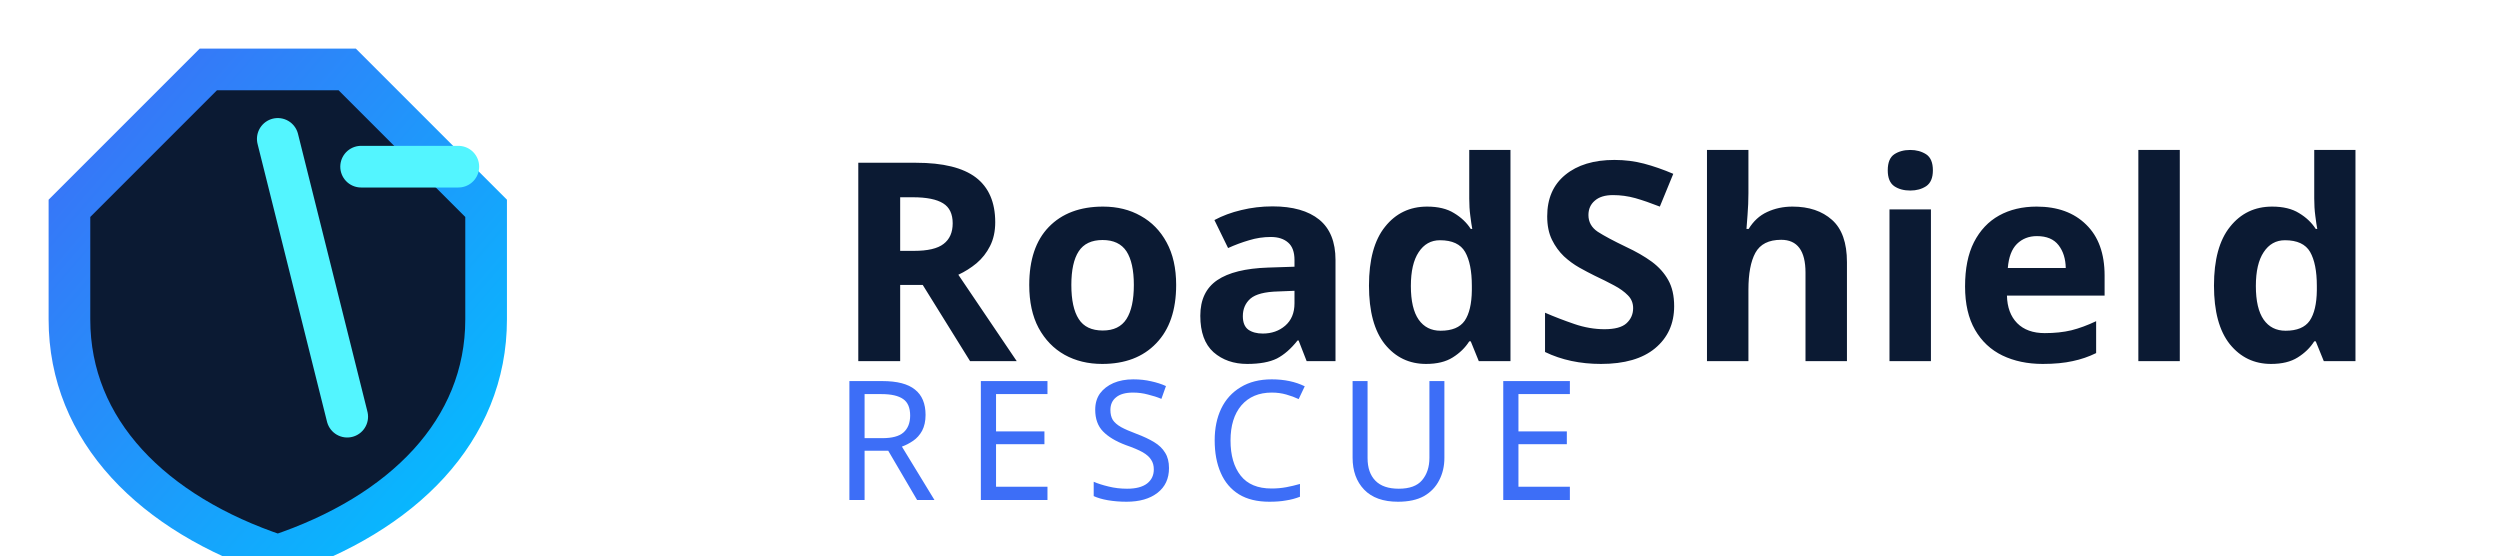
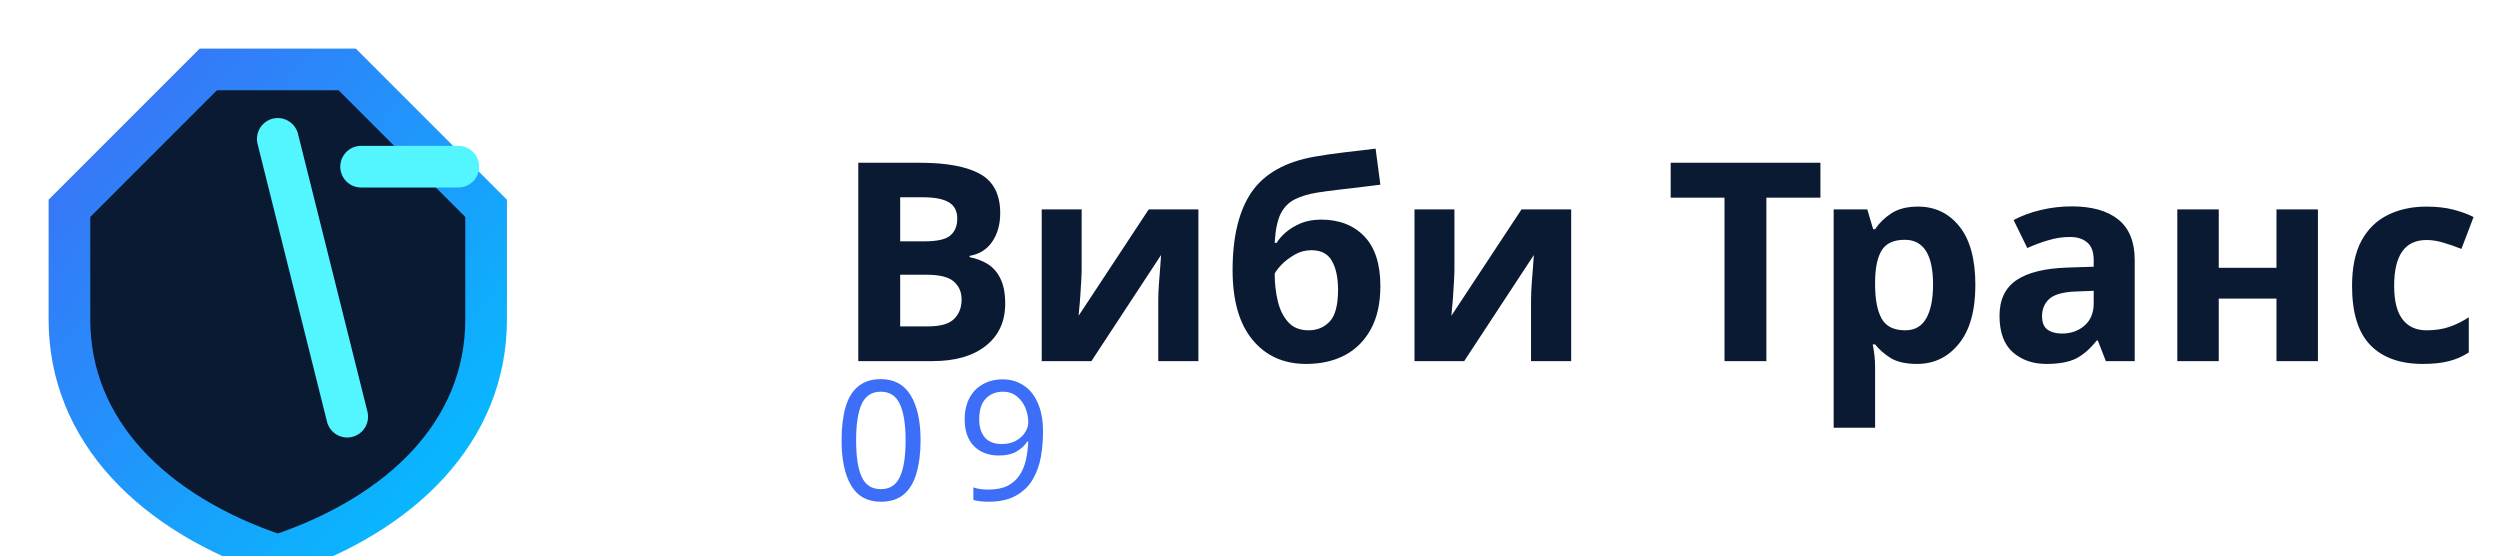
<svg xmlns="http://www.w3.org/2000/svg" viewBox="0 0 180 40" role="img" aria-labelledby="title desc">
  <defs>
    <linearGradient id="grad" x1="0%" y1="0%" x2="100%" y2="100%">
      <stop offset="0%" stop-color="#3d6ef7" />
      <stop offset="100%" stop-color="#00c2ff" />
    </linearGradient>
  </defs>
  <g fill="none" stroke-width="3" stroke="url(#grad)">
    <path d="M15 5 h10 l10 10 v8 c0 8-6 14-15 17-9-3-15-9-15-17v-8z" fill="#0b1a33" stroke="url(#grad)" />
    <path d="M20 10 l5 20" stroke="#53f5ff" stroke-linecap="round" />
    <path d="M26 12 h7" stroke="#53f5ff" stroke-linecap="round" />
  </g>
-   <text x="60" y="26" font-family="'Manrope', 'Segoe UI', sans-serif" font-size="20" fill="#0b1a33" font-weight="700">RoadShield</text>
-   <text x="60" y="36" font-family="'Manrope', 'Segoe UI', sans-serif" font-size="12" fill="#3d6ef7" letter-spacing="2">RESCUE</text>
+   <text x="60" y="26" font-family="'Manrope', 'Segoe UI', sans-serif" font-size="20" fill="#0b1a33" font-weight="700">Виби Транс</text>
+   <text x="60" y="36" font-family="'Manrope', 'Segoe UI', sans-serif" font-size="12" fill="#3d6ef7" letter-spacing="2">09</text>
</svg>
